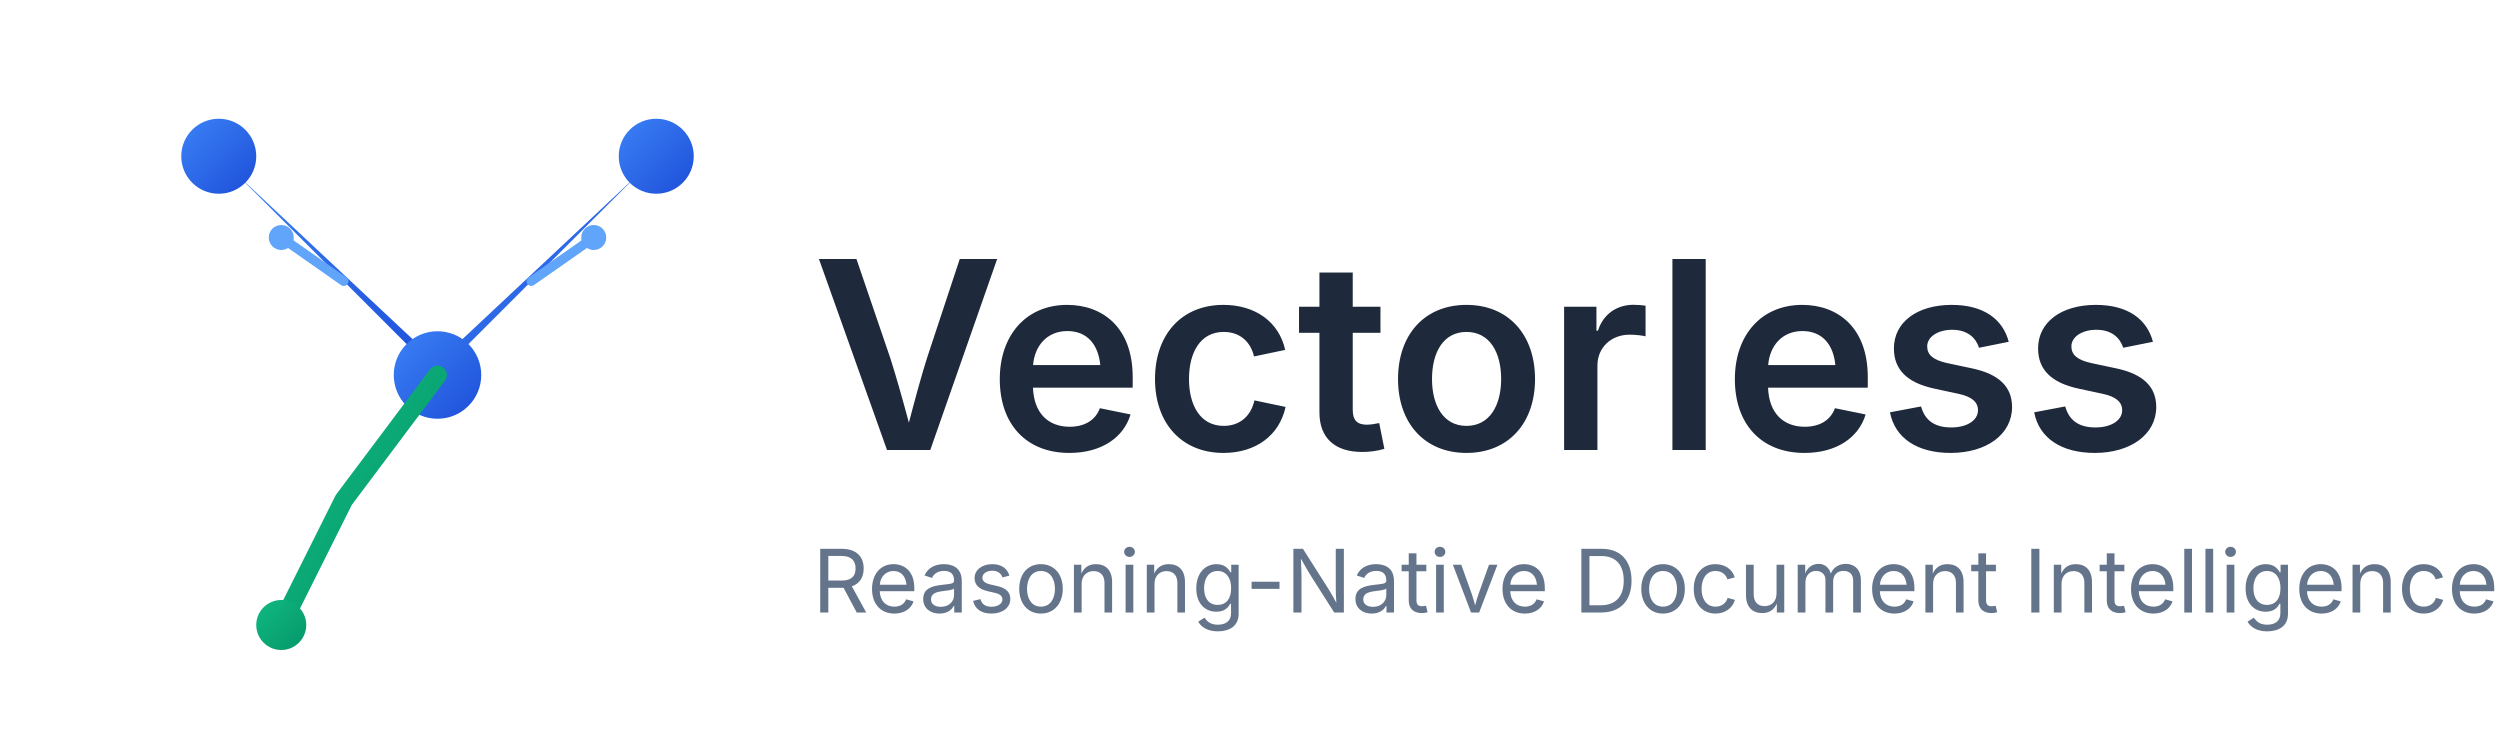
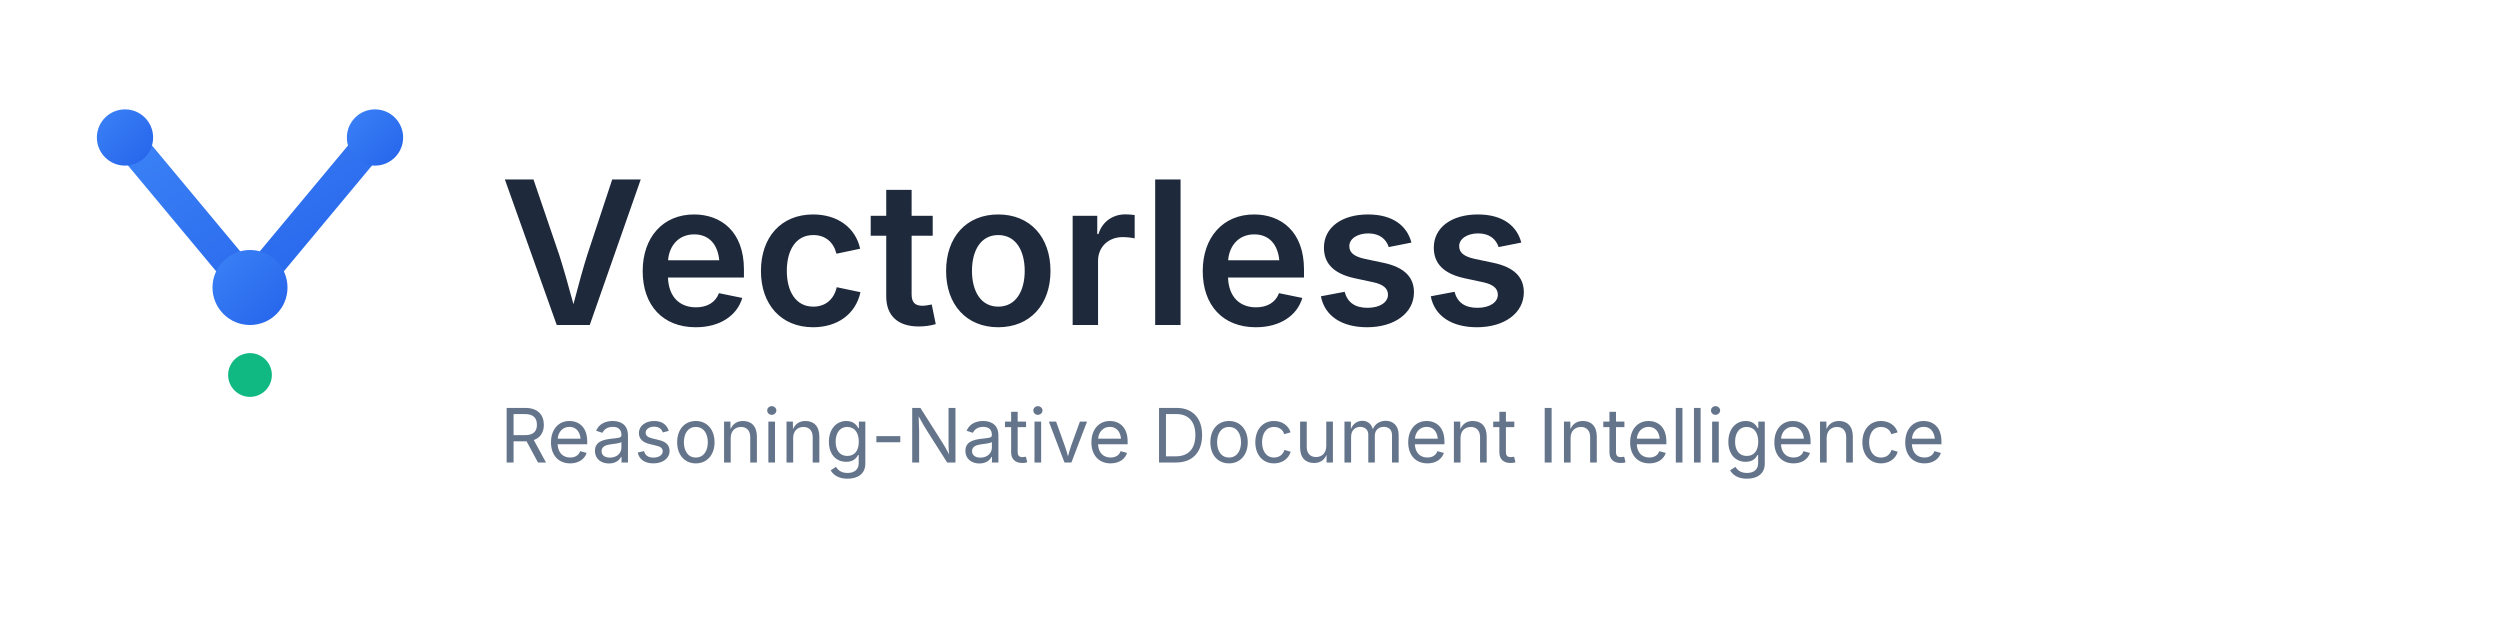
- <svg xmlns="http://www.w3.org/2000/svg" viewBox="0 0 400 120">
+ <svg xmlns="http://www.w3.org/2000/svg" viewBox="0 0 400 100">
  <defs>
-     <linearGradient id="logoGradient" x1="0%" y1="0%" x2="100%" y2="100%">
+     <linearGradient id="g" x1="0%" y1="0%" x2="100%" y2="100%">
      <stop offset="0%" style="stop-color:#3b82f6" />
-       <stop offset="100%" style="stop-color:#1d4ed8" />
-     </linearGradient>
-     <linearGradient id="pathGradient" x1="0%" y1="0%" x2="100%" y2="100%">
-       <stop offset="0%" style="stop-color:#10b981" />
-       <stop offset="100%" style="stop-color:#059669" />
+       <stop offset="100%" style="stop-color:#2563eb" />
    </linearGradient>
  </defs>
-   <g transform="translate(20, 10)">
-     <path d="M 15 15 L 50 50 L 50 48 L 18 18 Z" fill="url(#logoGradient)" />
-     <path d="M 85 15 L 50 50 L 50 48 L 82 18 Z" fill="url(#logoGradient)" />
-     <circle cx="15" cy="15" r="6" fill="url(#logoGradient)" />
-     <circle cx="85" cy="15" r="6" fill="url(#logoGradient)" />
-     <circle cx="50" cy="50" r="7" fill="url(#logoGradient)" />
-     <path d="M 50 50 L 35 70 L 25 90" stroke="url(#pathGradient)" stroke-width="3" stroke-linecap="round" stroke-linejoin="round" fill="none" />
-     <circle cx="25" cy="90" r="4" fill="url(#pathGradient)" />
-     <line x1="35" y1="35" x2="25" y2="28" stroke="#60a5fa" stroke-width="1.5" stroke-linecap="round" />
-     <line x1="65" y1="35" x2="75" y2="28" stroke="#60a5fa" stroke-width="1.5" stroke-linecap="round" />
-     <circle cx="25" cy="28" r="2" fill="#60a5fa" />
-     <circle cx="75" cy="28" r="2" fill="#60a5fa" />
+   <g transform="translate(8, 8)">
+     <path d="M 12 14 L 32 38 L 52 14" stroke="url(#g)" stroke-width="5" stroke-linecap="round" stroke-linejoin="round" fill="none" />
+     <path d="M 32 38 L 32 52" stroke="url(#g)" stroke-width="5" stroke-linecap="round" />
+     <circle cx="12" cy="14" r="4.5" fill="url(#g)" />
+     <circle cx="52" cy="14" r="4.5" fill="url(#g)" />
+     <circle cx="32" cy="38" r="6" fill="url(#g)" />
+     <circle cx="32" cy="52" r="3.5" fill="#10b981" />
  </g>
-   <text x="130" y="72" font-family="system-ui, -apple-system, BlinkMacSystemFont, 'Segoe UI', sans-serif" font-size="42" font-weight="600" fill="#1e293b">Vectorless</text>
-   <text x="130" y="98" font-family="system-ui, -apple-system, BlinkMacSystemFont, 'Segoe UI', sans-serif" font-size="14" fill="#64748b">Reasoning-Native Document Intelligence</text>
+   <text x="80" y="52" font-family="system-ui, -apple-system, BlinkMacSystemFont, 'Segoe UI', sans-serif" font-size="32" font-weight="600" fill="#1e293b">Vectorless</text>
+   <text x="80" y="74" font-family="system-ui, -apple-system, BlinkMacSystemFont, 'Segoe UI', sans-serif" font-size="12" fill="#64748b">Reasoning-Native Document Intelligence</text>
</svg>
